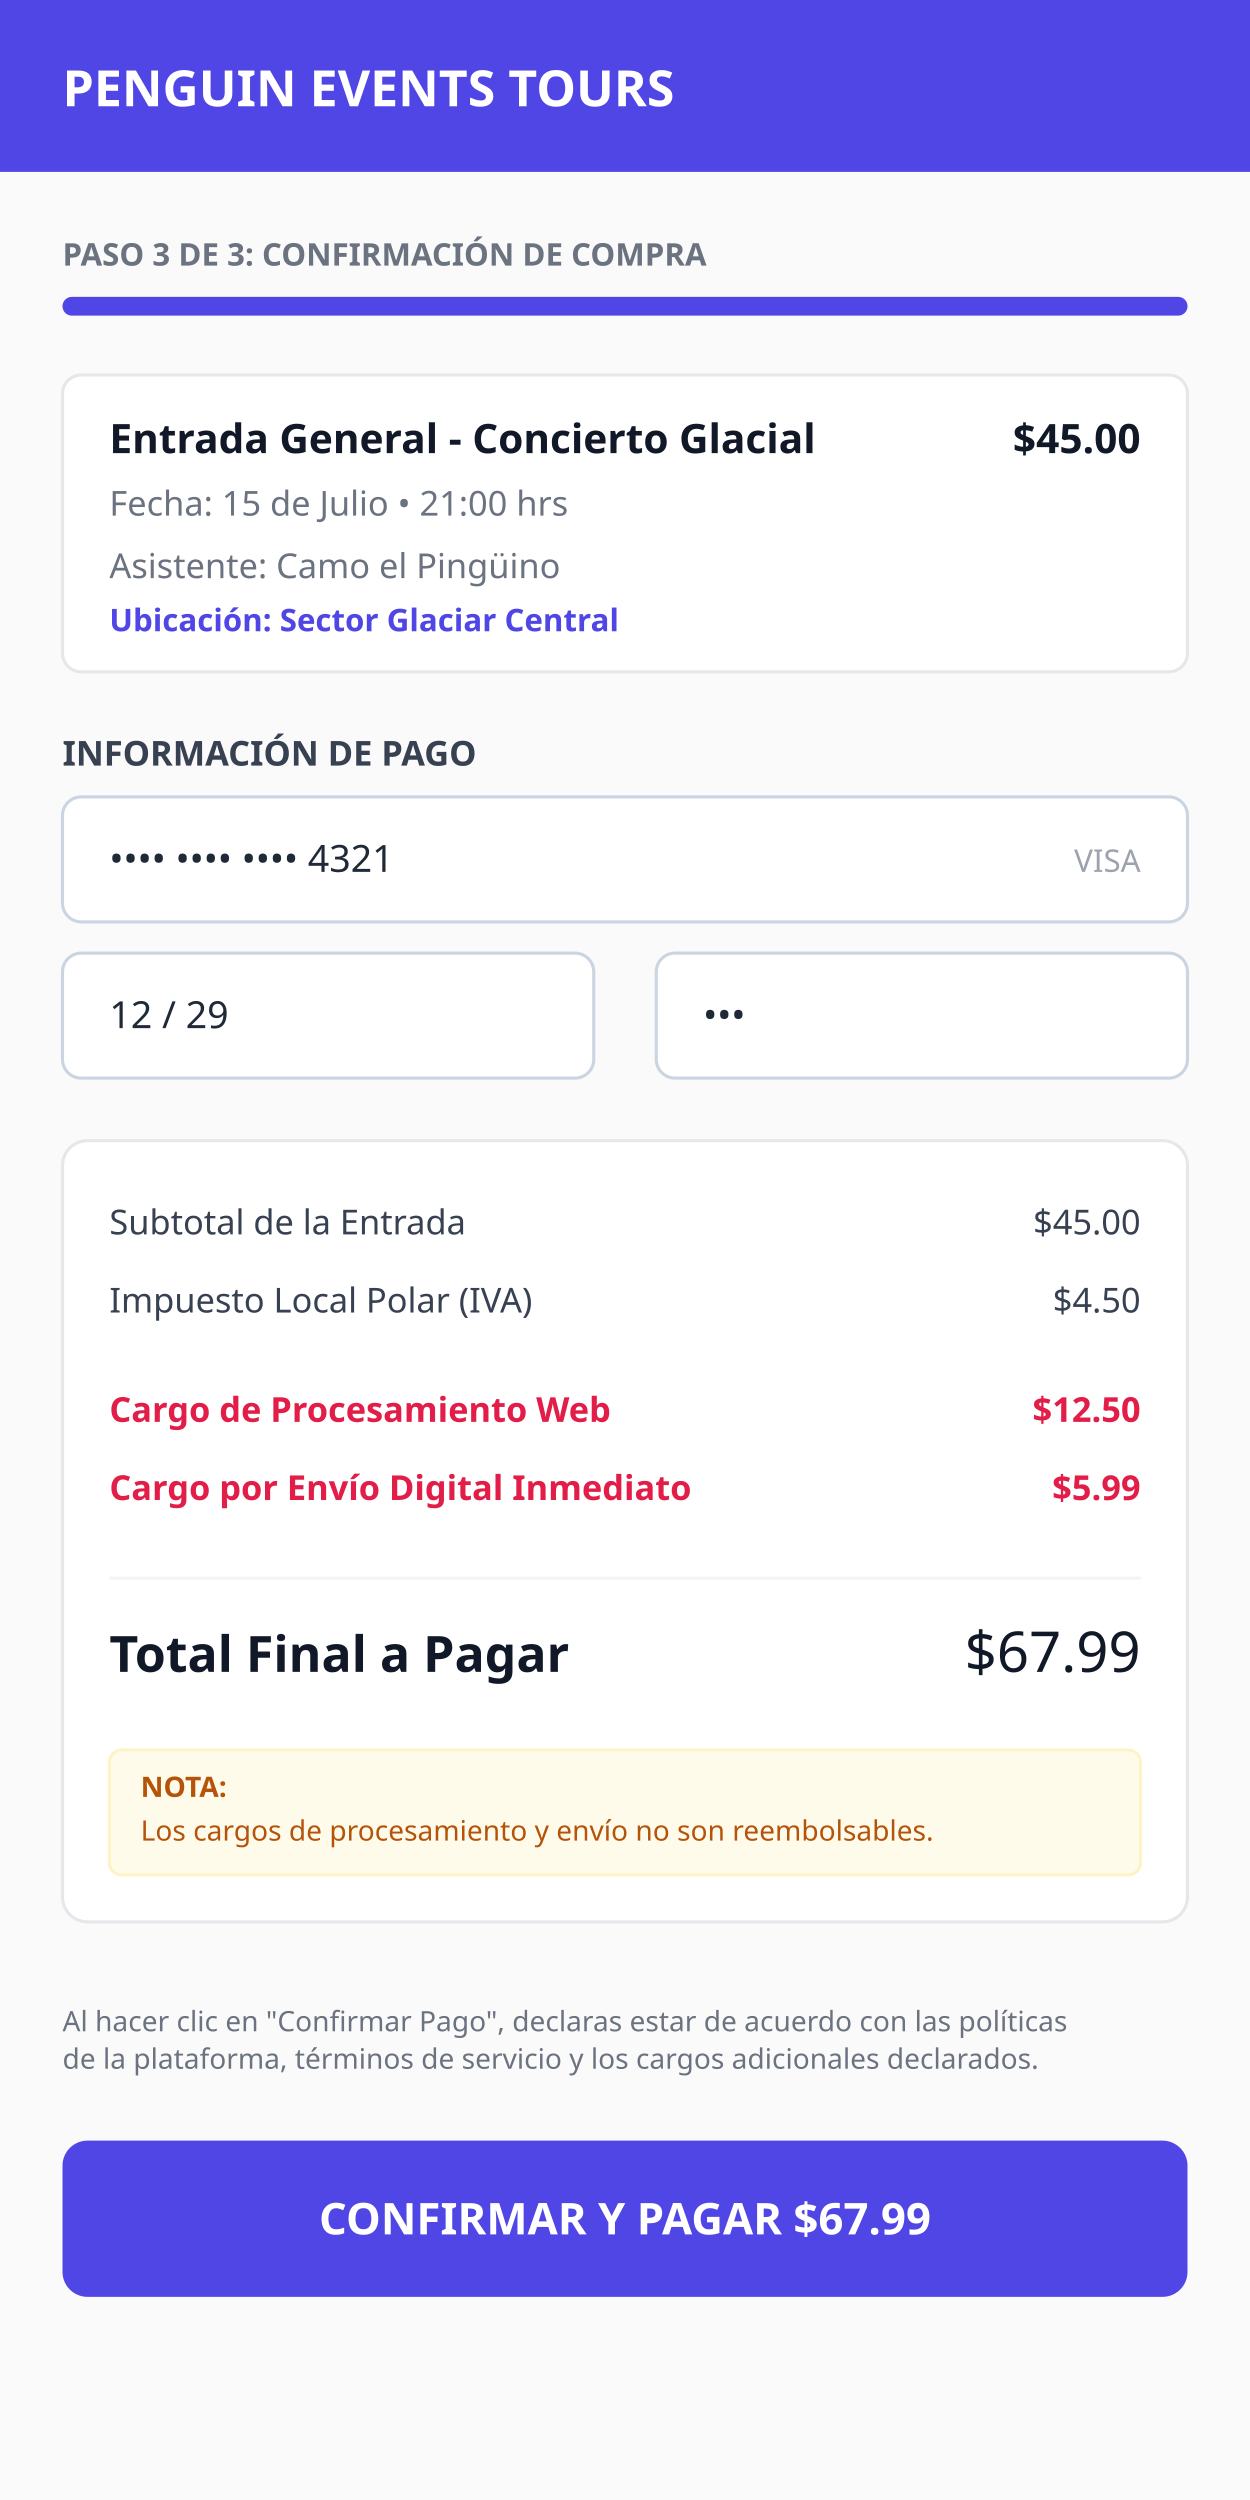
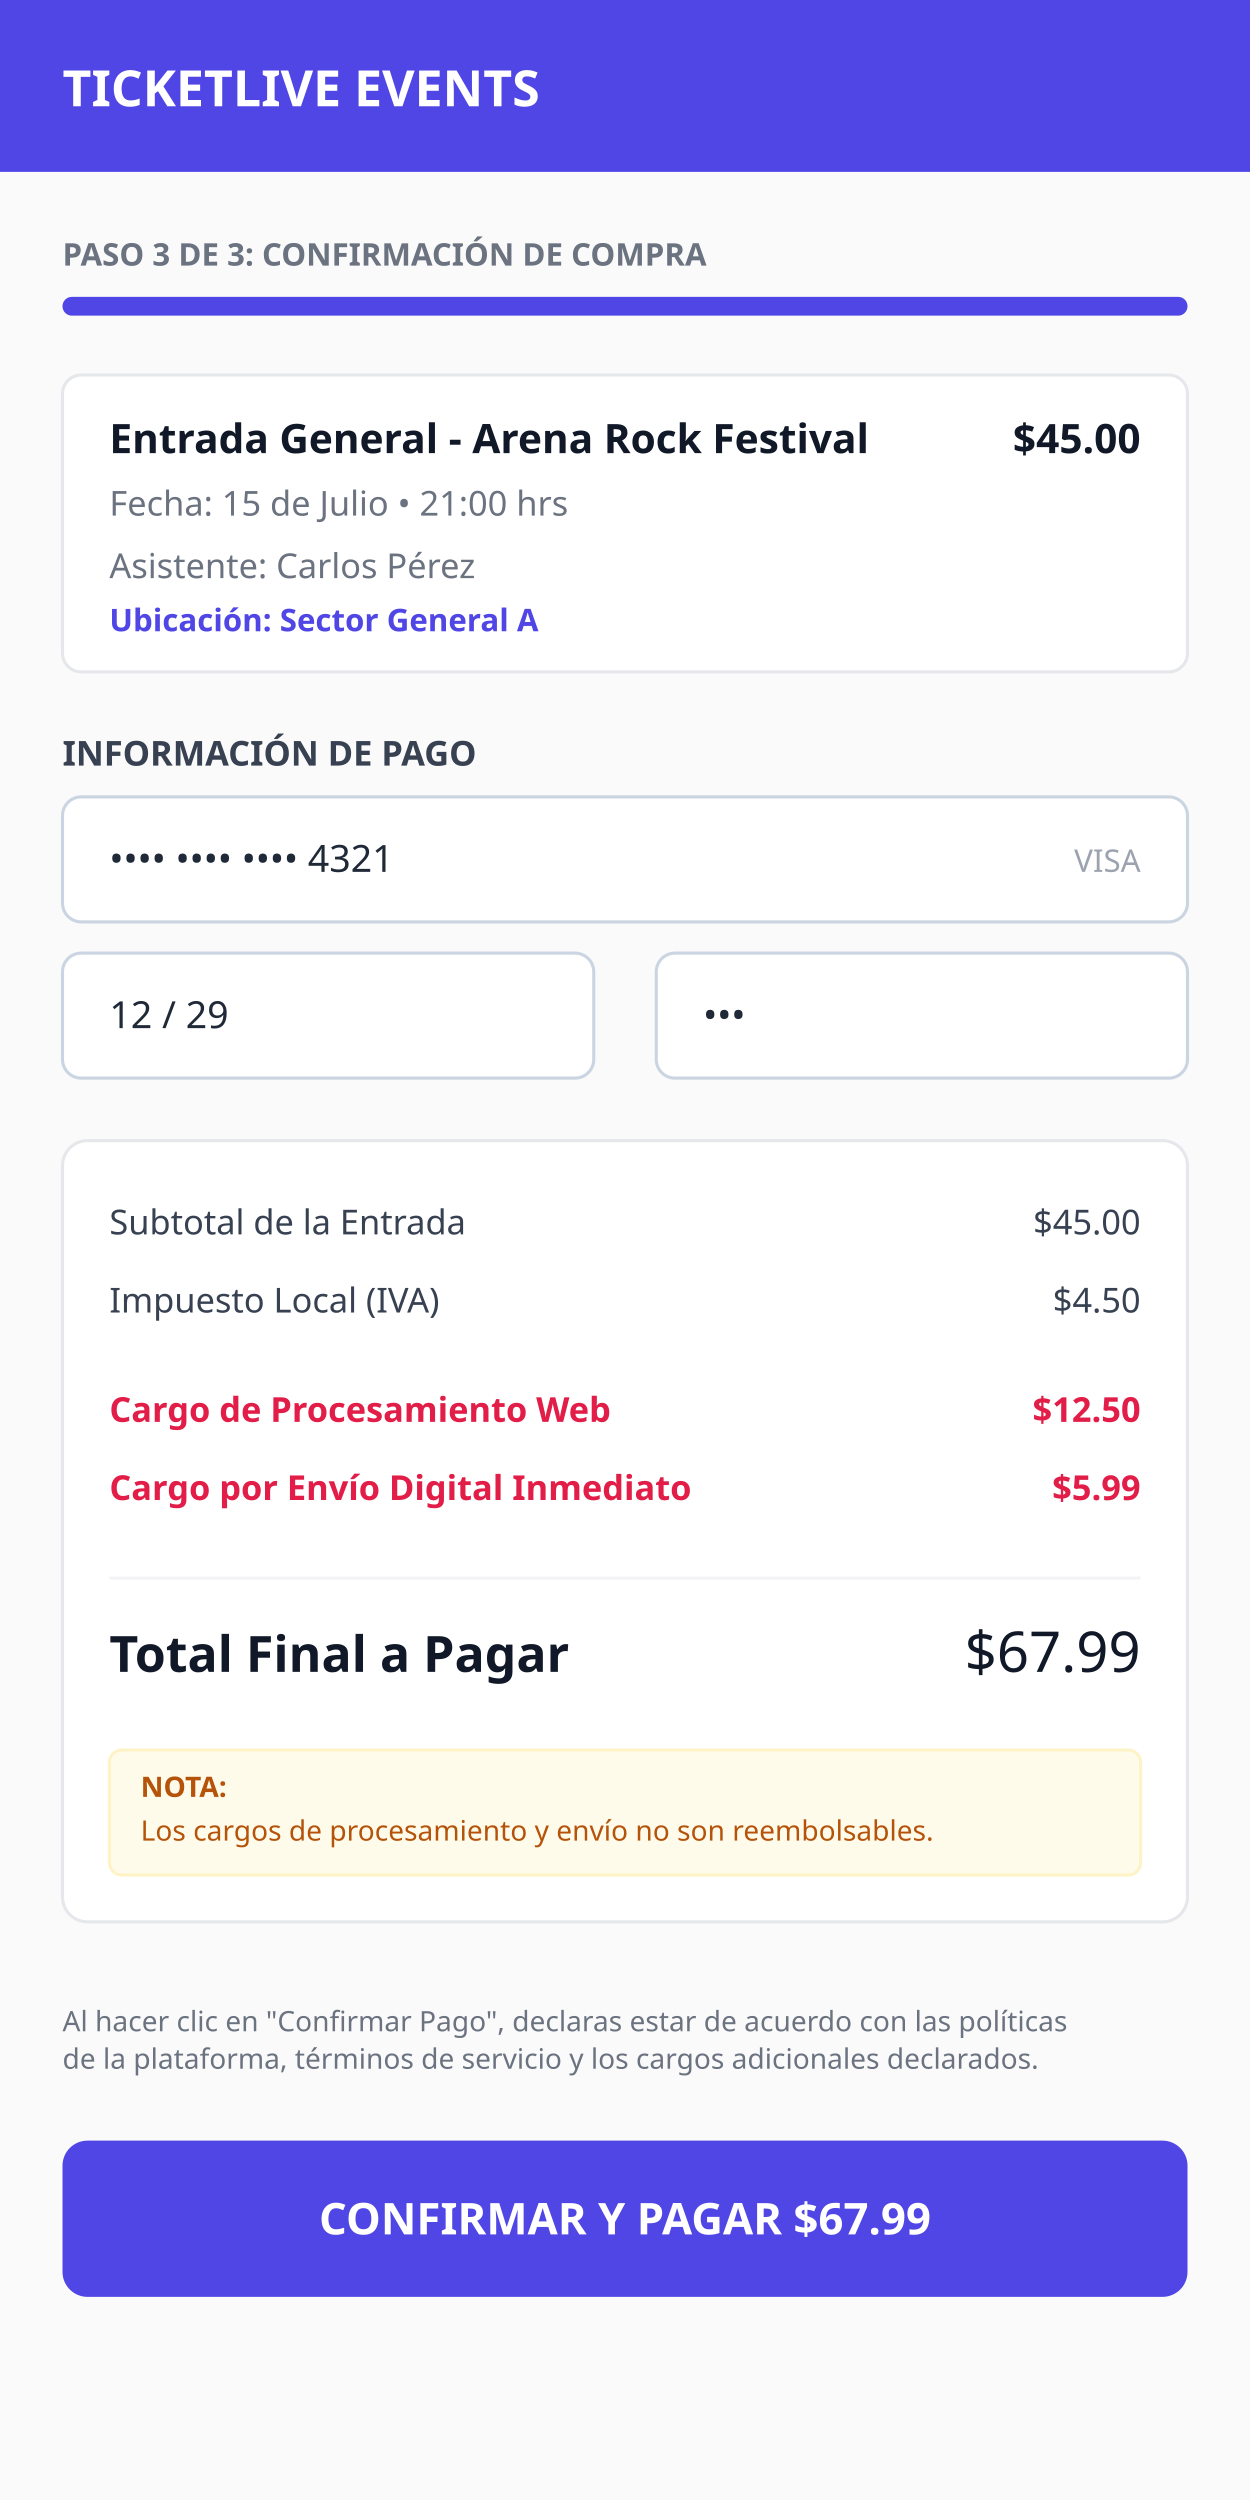
<svg xmlns="http://www.w3.org/2000/svg" width="400" height="800" viewBox="0 0 400 800" fill="none">
  <rect id="fondo-celular" width="400" height="800" fill="#fafafa" />
  <g id="header-boleteria" fill="#4f46e5">
    <rect x="0" y="0" width="400" height="55" />
-     <text x="20" y="34" fill="#ffffff" font-family="sans-serif" font-size="16" font-weight="bold">PENGUIN EVENTS TOURS</text>
+     <text x="20" y="34" fill="#ffffff" font-family="sans-serif" font-size="16" font-weight="bold">TICKETLIVE EVENTS</text>
  </g>
  <g id="progreso-pasos" transform="translate(20, 70)">
    <text x="0" y="15" fill="#6b7280" font-family="sans-serif" font-size="10" font-weight="bold">PASO 3 DE 3: CONFIRMACIÓN DE COMPRA</text>
    <rect x="0" y="25" width="360" height="6" rx="3" fill="#e5e7eb" />
    <rect x="0" y="25" width="360" height="6" rx="3" fill="#4f46e5" />
  </g>
  <g id="resumen-ticket" transform="translate(20, 120)">
    <rect x="0" y="0" width="360" height="95" rx="6" fill="#ffffff" stroke="#e5e7eb" stroke-width="1" />
-     <text x="15" y="25" fill="#111827" font-family="sans-serif" font-size="13" font-weight="bold">Entrada General - Concierto Glacial</text>
+     <text x="15" y="25" fill="#111827" font-family="sans-serif" font-size="13" font-weight="bold">Entrada General - Arena Rock Festival</text>
    <text x="15" y="45" fill="#6b7280" font-family="sans-serif" font-size="11">Fecha: 15 de Julio • 21:00 hrs</text>
-     <text x="15" y="65" fill="#6b7280" font-family="sans-serif" font-size="11">Asistente: Camo el Pingüino</text>
-     <text x="15" y="82" fill="#4f46e5" font-family="sans-serif" font-size="10" font-weight="bold">Ubicación: Sector Glaciar Central</text>
+     <text x="15" y="65" fill="#6b7280" font-family="sans-serif" font-size="11">Asistente: Carlos Pérez</text>
+     <text x="15" y="82" fill="#4f46e5" font-family="sans-serif" font-size="10" font-weight="bold">Ubicación: Sector General A</text>
    <text x="345" y="25" fill="#111827" font-family="sans-serif" font-size="13" font-weight="bold" text-anchor="end">$45.00</text>
  </g>
  <g id="formulario-tarjeta" transform="translate(20, 230)">
    <text x="0" y="15" fill="#374151" font-family="sans-serif" font-size="11" font-weight="bold">INFORMACIÓN DE PAGO</text>
    <rect x="0" y="25" width="360" height="40" rx="6" fill="#ffffff" stroke="#cbd5e1" stroke-width="1" />
    <text x="15" y="49" fill="#1f2937" font-family="sans-serif" font-size="12">••••  ••••  ••••  4321</text>
    <text x="345" y="49" fill="#9ca3af" font-family="sans-serif" font-size="10" text-anchor="end">VISA</text>
    <rect x="0" y="75" width="170" height="40" rx="6" fill="#ffffff" stroke="#cbd5e1" stroke-width="1" />
    <text x="15" y="99" fill="#1f2937" font-family="sans-serif" font-size="12">12 / 29</text>
    <rect x="190" y="75" width="170" height="40" rx="6" fill="#ffffff" stroke="#cbd5e1" stroke-width="1" />
    <text x="205" y="99" fill="#1f2937" font-family="sans-serif" font-size="12">•••</text>
  </g>
  <g id="desglose-pagos" transform="translate(20, 365)">
    <rect x="0" y="0" width="360" height="250" rx="8" fill="#ffffff" stroke="#e5e7eb" stroke-width="1" />
    <text x="15" y="30" fill="#374151" font-family="sans-serif" font-size="11">Subtotal de la Entrada</text>
    <text x="345" y="30" fill="#374151" font-family="sans-serif" font-size="11" text-anchor="end">$45.00</text>
-     <text x="15" y="55" fill="#374151" font-family="sans-serif" font-size="11">Impuesto Local Polar (IVA)</text>
+     <text x="15" y="55" fill="#374151" font-family="sans-serif" font-size="11">Impuesto Local (IVA)</text>
    <text x="345" y="55" fill="#374151" font-family="sans-serif" font-size="11" text-anchor="end">$4.50</text>
    <text x="15" y="90" fill="#e11d48" font-family="sans-serif" font-size="11" font-weight="bold">Cargo de Procesamiento Web</text>
    <text x="345" y="90" fill="#e11d48" font-family="sans-serif" font-size="11" font-weight="bold" text-anchor="end">$12.50</text>
    <text x="15" y="115" fill="#e11d48" font-family="sans-serif" font-size="11" font-weight="bold">Cargo por Envío Digital Inmediato</text>
    <text x="345" y="115" fill="#e11d48" font-family="sans-serif" font-size="11" font-weight="bold" text-anchor="end">$5.99</text>
    <line x1="15" y1="140" x2="345" y2="140" stroke="#f3f4f6" stroke-width="1" />
    <text x="15" y="170" fill="#111827" font-family="sans-serif" font-size="16" font-weight="bold">Total Final a Pagar</text>
    <text x="345" y="170" fill="#111827" font-family="sans-serif" font-size="18" font-weight="black" text-anchor="end">$67.99</text>
    <rect x="15" y="195" width="330" height="40" rx="4" fill="#fffbeb" stroke="#fef3c7" />
    <text x="25" y="210" fill="#b45309" font-family="sans-serif" font-size="9" font-weight="bold">NOTA:</text>
    <text x="25" y="224" fill="#b45309" font-family="sans-serif" font-size="9">Los cargos de procesamiento y envío no son reembolsables.</text>
  </g>
  <g id="confirmar-pago-footer" transform="translate(20, 630)">
    <text x="0" y="20" fill="#6b7280" font-family="sans-serif" font-size="9">
      <tspan x="0" dy="0">Al hacer clic en "Confirmar Pago", declaras estar de acuerdo con las políticas</tspan>
      <tspan x="0" dy="12">de la plataforma, términos de servicio y los cargos adicionales declarados.</tspan>
    </text>
    <rect x="0" y="55" width="360" height="50" rx="8" fill="#4f46e5" />
    <text x="180" y="85" fill="#ffffff" font-family="sans-serif" font-size="14" font-weight="bold" text-anchor="middle">CONFIRMAR Y PAGAR $67.99</text>
  </g>
</svg>
